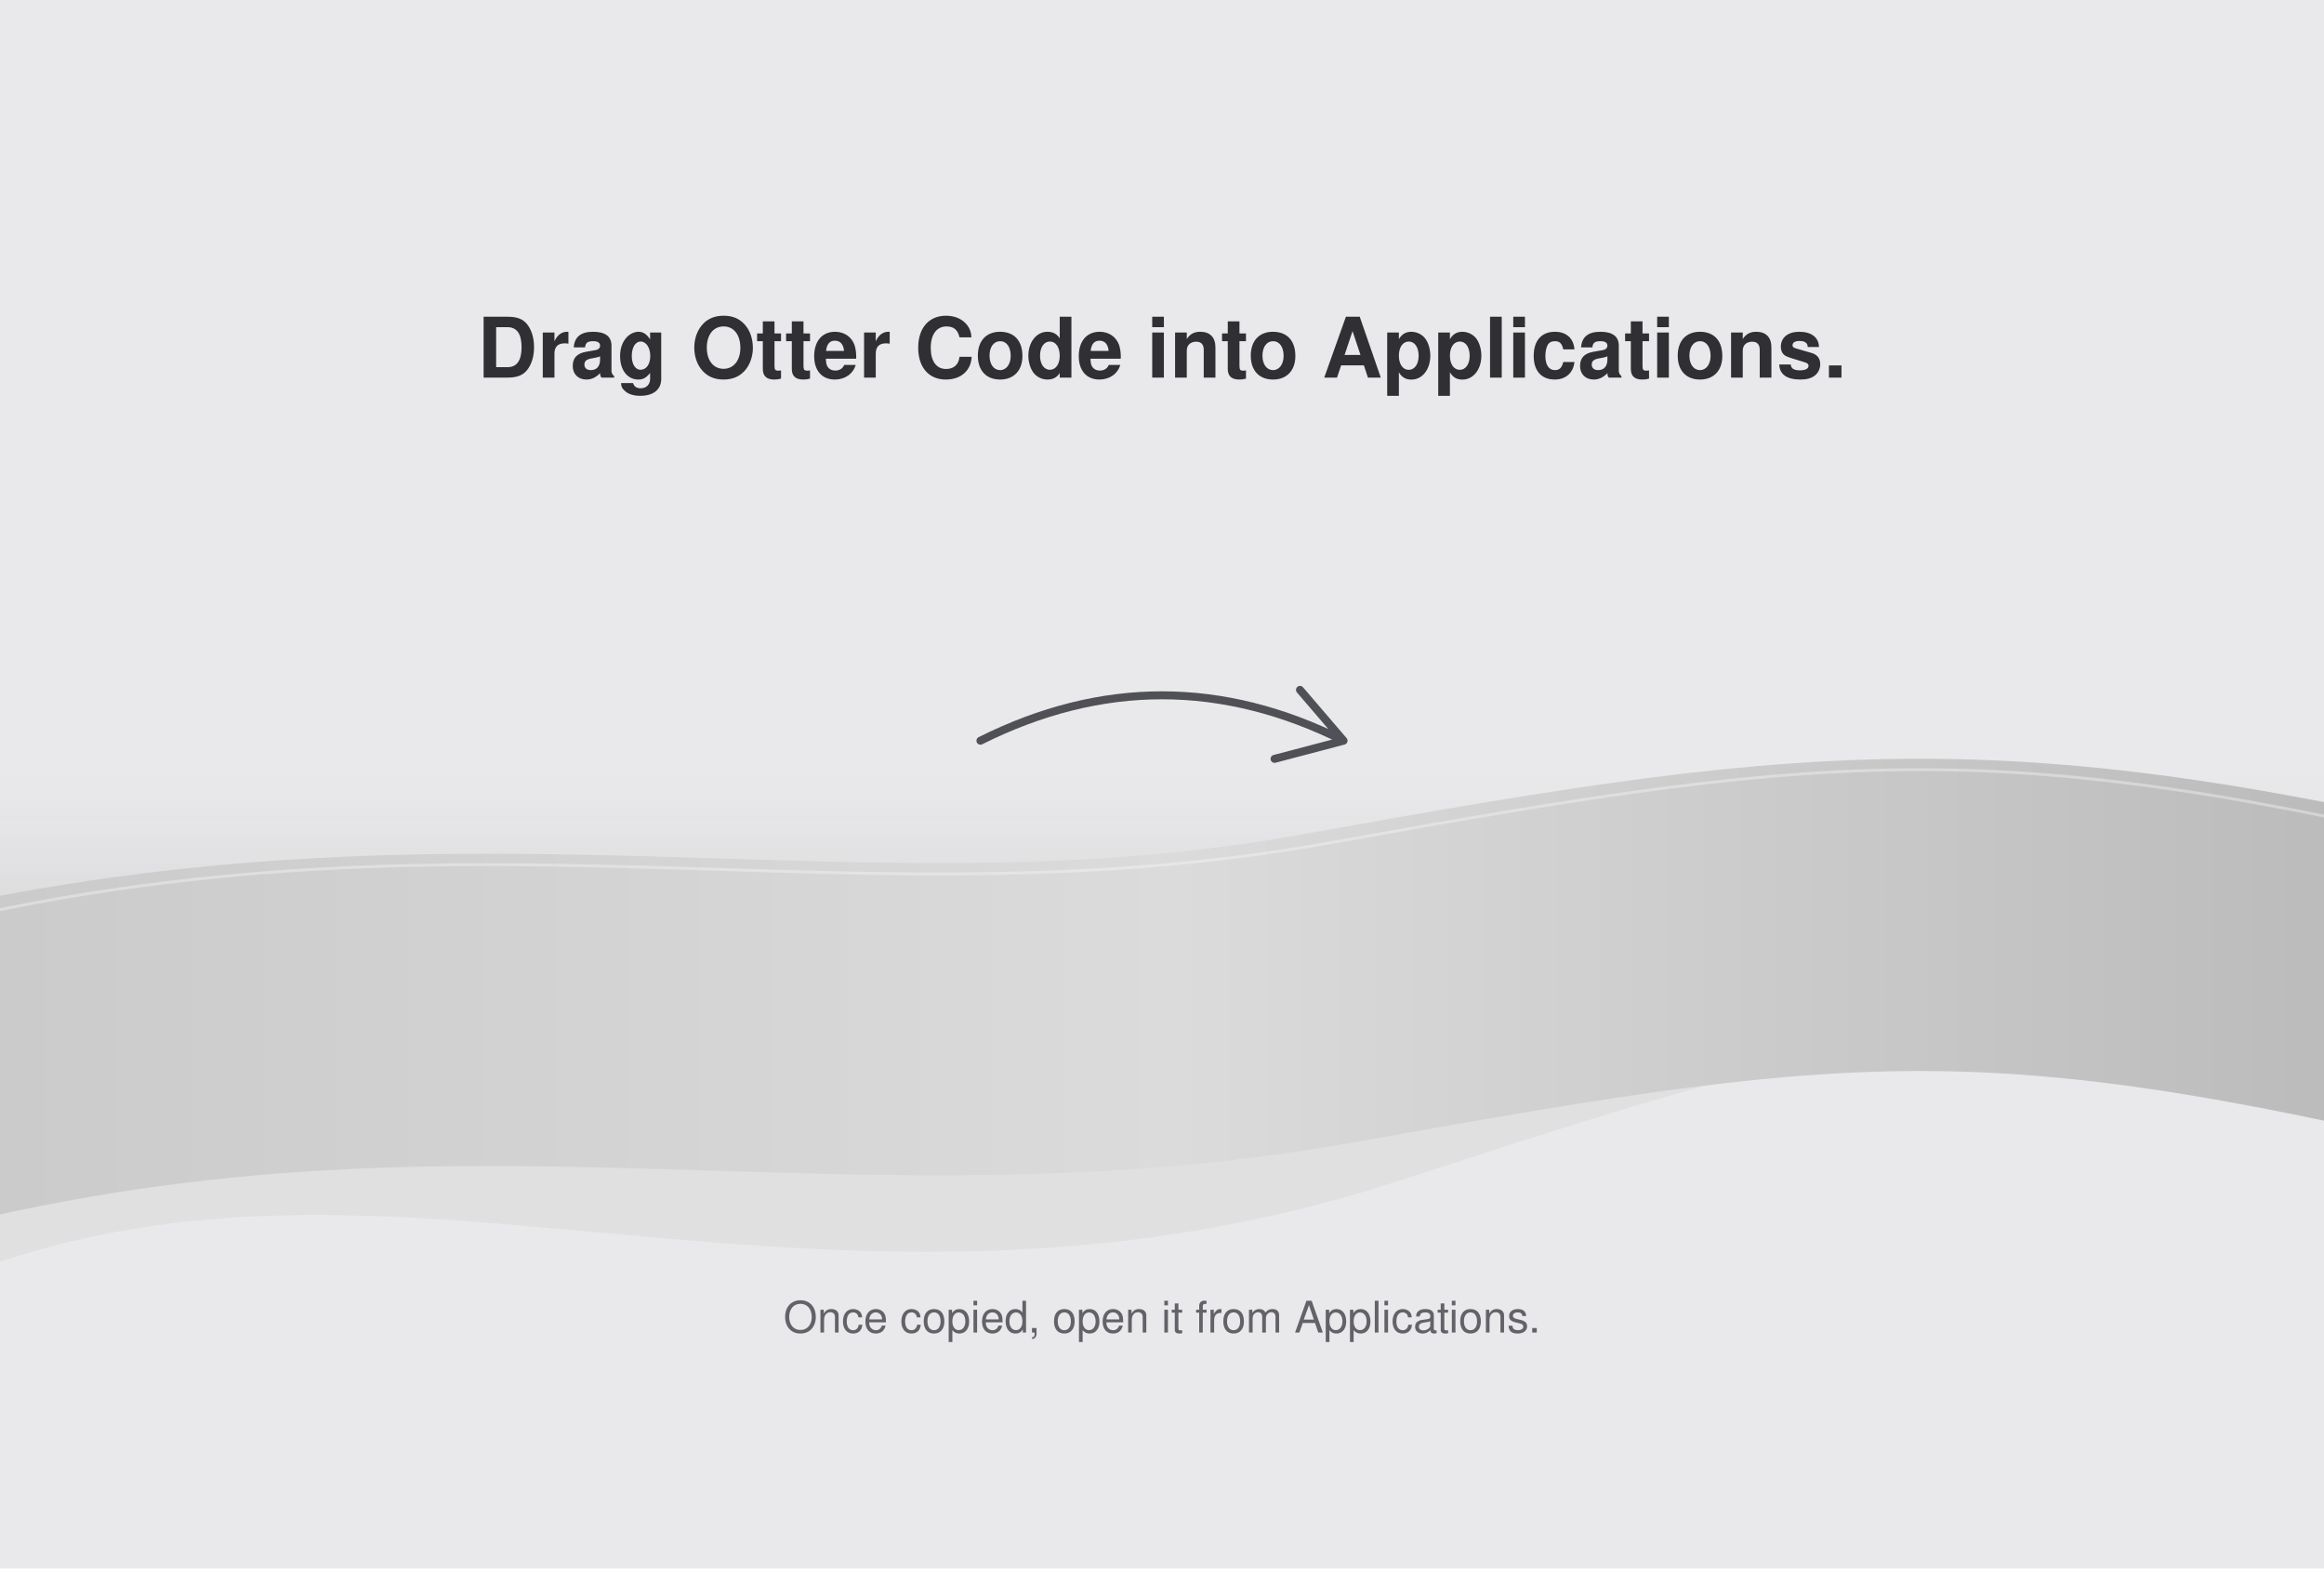
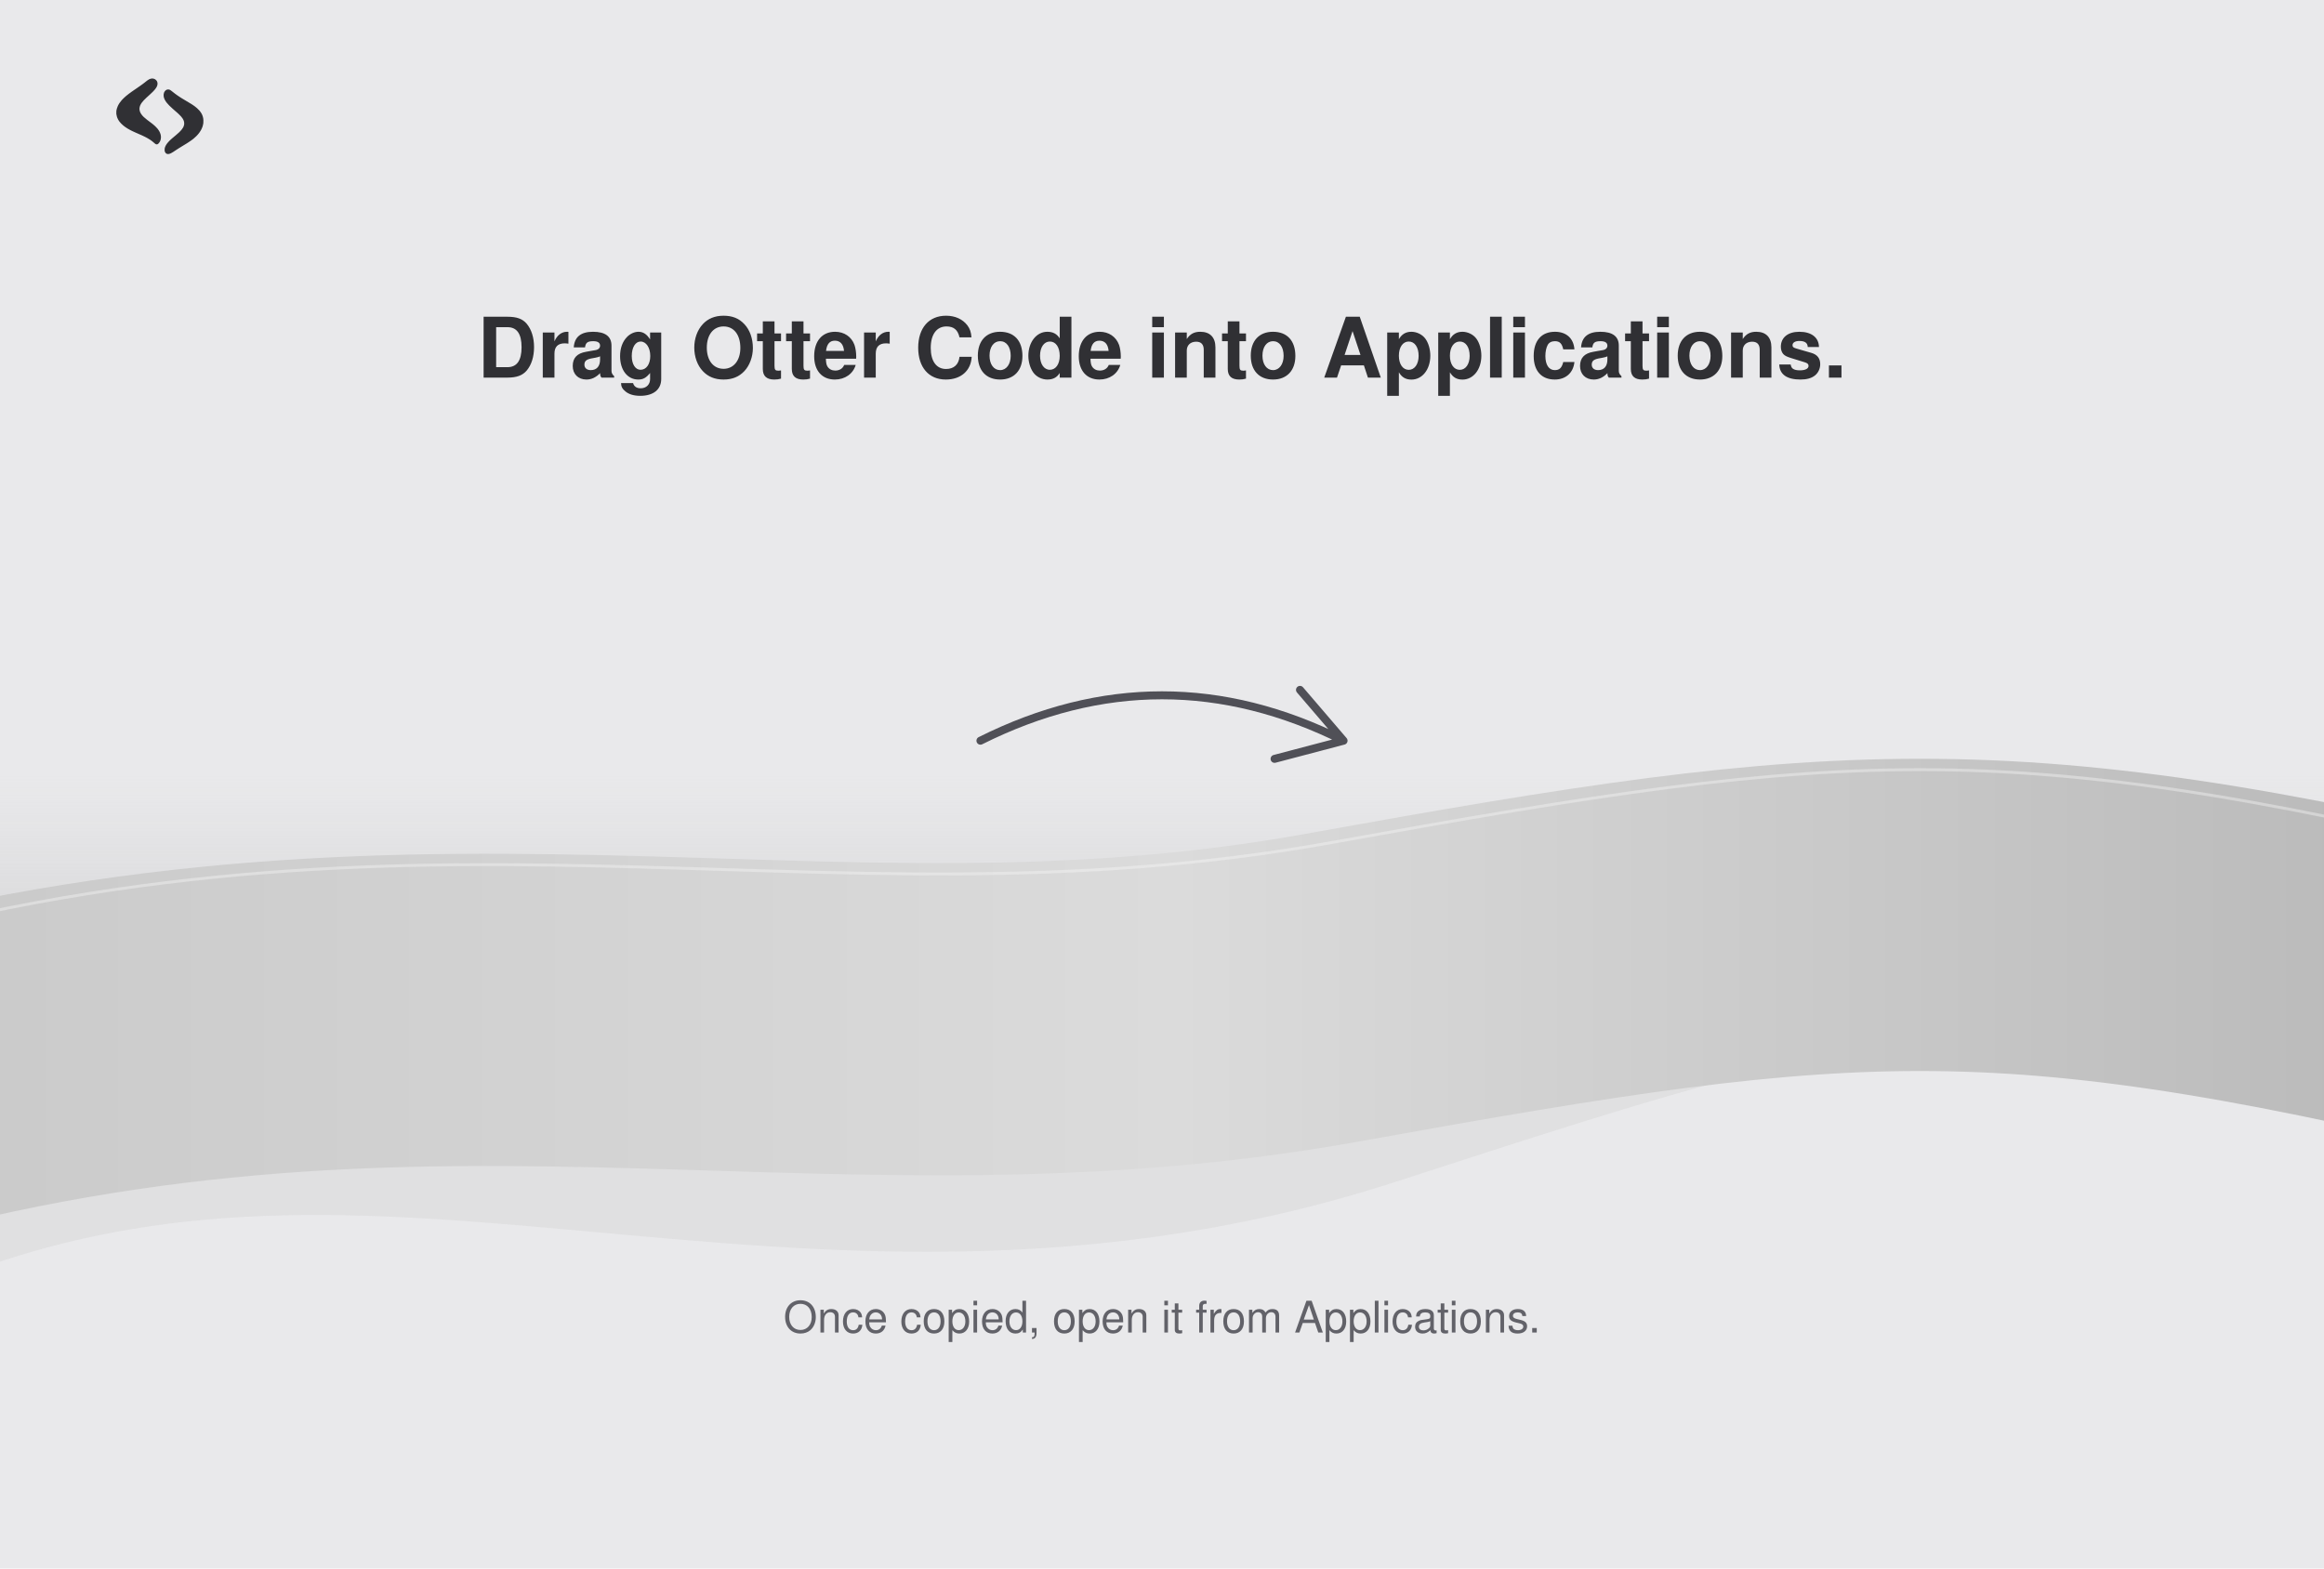
<svg xmlns="http://www.w3.org/2000/svg" width="1280" height="864" viewBox="0 0 640 432">
  <defs>
    <linearGradient id="veil" x1="0" y1="0" x2="0" y2="1">
      <stop stop-color="#B7B7B7" stop-opacity="0" />
      <stop offset=".55" stop-color="#A5A5A5" stop-opacity=".24" />
      <stop offset="1" stop-color="#D1D1D1" stop-opacity=".4" />
    </linearGradient>
    <linearGradient id="silk" x1="0" y1="0" x2="1" y2="0">
      <stop stop-color="#C8C8C8" />
      <stop offset=".5" stop-color="#DBDBDB" />
      <stop offset="1" stop-color="#B5B5B5" />
    </linearGradient>
  </defs>
  <rect width="640" height="432" fill="#E9E9EB" />
  <path d="M-60 293C95 220 214 304 362 256S559 191 707 257" stroke="url(#veil)" stroke-width="146" fill="none" opacity="1" stroke-linecap="round" stroke-linejoin="round" />
  <path d="M-60 306C113 252 223 298 367 272S553 242 707 280" stroke="url(#silk)" stroke-width="86" fill="none" opacity="1" stroke-linecap="round" stroke-linejoin="round" />
  <path d="M-60 266C113 212 223 258 367 232S553 202 707 240" stroke="#F5F5F5" stroke-width="0.8" fill="none" opacity="0.42" stroke-linecap="round" stroke-linejoin="round" />
+   <svg x="32" y="20" width="24" height="24" viewBox="123 127 780 780" fill="#303034">
+     <path fill-rule="evenodd" d="M436.8 180.5 C432.1 181.4 427.5 182.6 423 184.4 C420.5 185.4 418.1 186.8 415.6 188.1 C404.8 193.6 395.6 201.9 386 209.3 C383.5 211.2 381 213.2 378.6 215.2 C377.5 216 376.5 217 375.4 217.7 C371 220.8 367 224.3 362.7 227.3 C356.3 231.9 350 236.6 343.6 241.2 C333.5 248.6 323.2 255.6 312.9 262.7 C307.6 266.3 302.5 270.2 297 273.5 C295.2 274.7 293.5 276.1 291.7 277.3 C289 279.2 286.1 281.1 283.3 282.9 C281.1 284.3 279.1 285.9 276.9 287.3 C276.2 287.7 275.5 288.4 274.8 288.9 C270.9 291.4 267.2 294.4 263.1 296.8 C260.9 298.2 259 300 256.8 301.5 C249.6 306.4 242.7 311.8 235.6 316.9 C234.5 317.7 233.5 318.7 232.4 319.5 C225.5 324.4 219 330.1 212.3 335.5 C206.4 340.2 200.9 345.3 195.4 350.4 C190 355.4 184.7 360.5 179.7 365.9 C177 368.7 174.3 371.4 171.8 374.3 C157.7 390.7 145 408.5 136.5 428.3 C133.7 434.9 130.9 441.5 129.1 448.5 C127.8 453.8 126.2 459 125.3 464.3 C125.2 465.4 125.1 466.5 125 467.5 C124.8 469.3 124.5 471 124.3 472.8 C123.6 479.8 123.6 487 124.1 494 C124.2 495.8 124.5 497.5 124.7 499.3 C125.6 506.1 126.8 512.9 128.9 519.4 C129.5 521.2 129 519.7 129.5 521.5 C129.6 522.3 130 522.9 130.2 523.6 C131 526.2 131.9 528.6 132.8 531.1 C133.2 532.1 133.7 533.2 134.2 534.2 C135.5 537.1 136.8 539.9 138 542.7 C138.7 544.2 139.6 545.5 140.2 546.9 C140.9 548.4 141.9 549.8 142.7 551.2 C144.4 554.1 146.3 556.9 148.2 559.7 C149.4 561.4 150.6 563.2 151.8 564.9 C152.5 566.1 153.5 567 154.3 568.1 C158.3 573.4 162.7 578.2 167.3 582.9 C190.4 606.6 218.1 625 247.3 640.3 C252.5 643 257.8 645.7 263.1 648.3 C265.6 649.5 268 651 270.6 652 C272.7 652.9 274.8 653.8 276.9 654.8 C279 655.7 281.2 656.7 283.3 657.7 C284.3 658.3 285.4 658.9 286.4 659.3 C289 660.3 291.4 661.6 293.9 662.6 C296.7 663.8 299.5 665 302.3 666.3 C303.4 666.8 304.4 667.4 305.5 667.8 C308.3 669 311.2 670.2 314 671.4 C316.5 672.4 318.9 673.5 321.4 674.6 C321.8 674.8 322.1 675.1 322.4 675.2 C331.1 678.5 339.4 682.7 347.9 686.3 C351.1 687.7 354.2 689.2 357.4 690.6 C358.5 691.1 359.5 691.8 360.6 692.2 C362 692.8 363.4 693.6 364.8 694.2 C369.1 696 373.3 698.1 377.5 700.1 C379.3 701 381 702.1 382.8 702.9 C387.1 705 391.3 707.3 395.5 709.5 C396.6 710.1 397.6 710.8 398.7 711.4 C400.8 712.5 402.9 713.7 405 714.9 C405.4 715.1 405.7 715.4 406.1 715.6 C410.8 718 415.3 720.9 419.7 723.8 C422.9 725.9 426.1 728 429.4 730 C430.1 730.4 430.8 731 431.5 731.5 C434.8 733.6 437.9 736 441.1 738.3 C442.1 739.1 443.1 740.1 444.2 740.8 C445.7 741.9 447 743.1 448.5 744.2 C453.1 747.9 457.5 751.8 462 755.6 C466 758.9 469.5 762.8 473.9 765.6 C477.3 767.7 481.4 769.3 485.5 769.4 C490.8 769.6 495.4 767.1 499.3 763.8 C502.8 760.7 505.7 757.2 508.4 753.4 C510.4 750.7 512.2 748 513.7 745 C514.2 743.9 514.9 742.9 515.4 741.8 C516.8 738.3 518.4 734.8 519.6 731.2 C520.3 729.1 520.7 727 521.2 724.8 C521.5 723.9 521.6 723.7 521.8 722.7 C522 721.7 522 720.6 522.2 719.6 C523.2 714.7 523.8 709.7 523.7 704.7 C523.7 700.9 523.3 696.9 522.8 693.1 C522.7 692 522.4 691 522.2 689.9 C521.7 687.1 521.4 684.2 520.7 681.4 C520 678.6 518.9 675.7 518 673 C516.9 669.7 515.7 666.6 514.4 663.4 C514 662.3 513.2 661.3 512.8 660.3 C511.7 657.7 510.4 655.3 509.2 652.8 C508.1 650.6 506.6 648.6 505.4 646.5 C502.4 641.3 498.6 636.6 495.1 631.7 C494.1 630.2 492.7 628.9 491.5 627.4 C485.8 620.4 479.5 613.7 472.8 607.5 C467 602 461.1 596.7 454.8 591.7 C448.8 587 443 581.9 436.8 577.4 C432.2 574.1 427.7 570.5 423 567.3 C420.5 565.5 418.2 563.4 415.6 561.6 C409.8 557.5 404.3 553.1 398.7 548.8 C388.4 541 378.6 532.5 369 523.8 C364.9 520 361.2 515.7 357.4 511.6 C353.6 507.5 350.2 502.9 347.2 498.2 C344.5 494.1 341.7 490 339.7 485.5 C338.6 483.1 337.5 480.6 336.5 478.1 C336.4 477.7 336.1 477.4 336 477.1 C335.4 475.4 336 476.6 335.4 474.9 C335 474.1 335.2 475 334.9 473.9 C333.4 469.1 332.2 464.1 331.7 459.1 C331.5 457.3 331.5 455.5 331.4 453.8 C331.3 449.9 331.2 445.9 331.8 442.1 C332.6 436.3 334 430.7 335.9 425.2 C336.7 423 337.8 420.9 338.7 418.8 C340.2 415.6 341.8 412.4 343.4 409.3 C344.7 406.7 346.6 404.3 348.1 401.9 C349.7 399.3 351.5 396.9 353.3 394.5 C358.1 387.7 363.7 381.6 369.3 375.4 C376.6 367.4 384.4 360 392.3 352.6 C402.8 342.8 413.5 333.3 424.1 323.6 C432.9 315.6 441.7 307.6 450 299.2 C456.1 293 462.2 286.7 467.7 280.1 C468.6 279.1 469.3 278 470.2 276.9 C472.5 274.2 474.6 271.3 476.6 268.4 C478.4 266 480.1 263.6 481.6 261 C482.8 258.9 484.1 256.9 485.1 254.7 C485.3 254.3 485.6 254 485.8 253.6 C486.7 251.5 487.6 249.4 488.4 247.3 C488.5 247 488.8 246.5 488.9 246.2 C489.7 244 488.8 246.2 489.6 244.1 C490.1 242.7 490.7 241.3 491.1 239.9 C491.9 236.4 492.4 232.8 492.7 229.3 C492.8 227.5 493 225.7 493 224 C492.9 220.8 492.4 217.5 491.5 214.4 C491.3 213.7 491.2 213 491 212.3 C490.6 210.9 489.9 209.5 489.4 208.1 C488.7 206.3 487.9 204.5 487 202.8 C486 200.9 484.5 199.2 483.2 197.5 C480.4 194.2 477.4 191.1 473.9 188.6 C463.2 181.2 449.6 178.1 436.8 180.5 Z M582.9 278 C579.6 278.5 576.5 279.4 573.4 280.7 C571.1 281.7 569 283.2 567.1 284.7 C563 288 559.4 291.5 556.6 296 C556.2 296.7 555.6 297.4 555.2 298.1 C553.9 300.6 552.6 302.9 551.5 305.5 C551.3 305.9 551.1 306.2 550.9 306.6 C547 317.3 546.1 329.1 547.9 340.5 C548.1 342.2 548.6 344 549 345.7 C549.1 346.5 549.5 347.1 549.6 347.9 C550.1 349.6 550.5 351.4 551 353.2 C551 353.3 551.5 354.2 551.5 354.2 C551.8 355.1 551.8 355.4 552.1 356.3 C552.2 356.7 552.5 357 552.6 357.4 C553.4 359.5 554.2 361.6 555.1 363.7 C555.9 365.9 555.1 363.6 555.6 364.8 C556.6 366.9 557.6 369 558.6 371.2 C560.3 374.9 562.8 378.2 564.8 381.7 C565.2 382.5 565.8 383.1 566.2 383.9 C568.4 387.6 571.1 391 573.7 394.5 C580.9 403.8 588.9 412.5 597.1 420.9 C607.1 431.2 617.8 440.7 628.5 450.3 C635.9 456.8 643.2 463.5 650.7 469.9 C656.8 475 662.7 480.3 668.7 485.4 C672.8 488.8 676.5 492.6 680.4 496.2 C686.2 501.6 692 507.1 697.3 513.1 C699.9 515.9 702.6 518.6 705.1 521.5 C708.2 525.3 711.3 529.2 714 533.2 C714.6 533.9 715.2 534.6 715.7 535.3 C716.9 537 718 538.8 719.1 540.6 C719.3 541 719.7 541.3 719.9 541.7 C721.5 544.8 723.2 547.9 724.7 551.2 C725.1 552.2 725.8 553.3 726.2 554.4 C726.7 555.7 727.2 557.2 727.6 558.6 C727.9 559.3 728.3 560 728.5 560.7 C729.3 563.5 730 566.3 730.5 569.2 C730.8 570.6 730.8 572 731.1 573.4 C731.8 578.3 732 583.3 731.5 588.2 C731.3 591.1 730.5 593.9 729.9 596.7 C729.2 599.9 728.3 603.1 727.2 606.2 C726.1 609.5 724.5 612.7 723 615.8 C721.9 618 720.4 620 719.2 622.1 C716.6 627 713.2 631.5 709.7 635.9 C702.1 645.6 693.6 654.5 684.6 662.9 C665.9 680.4 646 696.5 626.4 712.9 C621.7 716.8 617.2 721.1 612.6 725.1 C607.6 729.4 602.9 734 598.2 738.6 C591.8 745 585.8 751.6 580.3 758.7 C576.9 763.2 573.8 767.7 570.8 772.5 C569.4 774.6 568.1 776.7 567 778.9 C566 781 564.7 783 563.8 785.2 C563.2 786.6 562.6 788 562.1 789.4 C561.8 790 561.7 790 561.5 790.5 C561 791.9 560.6 793.3 560.1 794.7 C559.6 796.5 558.8 798.2 558.3 800 C557.9 801.9 558.4 800.2 557.9 802.2 C557.6 803.1 557.5 803.3 557.3 804.3 C555.3 816.4 555.1 829.3 561.2 840.3 C563.6 844.4 566.3 847.9 570.2 850.7 C570.9 851.2 571.6 851.7 572.4 852.1 C574.8 853.3 577.1 854.3 579.8 854.9 C583.9 856 588.2 856 592.5 855.5 C600 854.7 607 851.5 613.7 848.3 C620.3 845.1 626.5 841.3 632.7 837.4 C635.6 835.6 638.3 833.5 641.2 831.7 C646.5 828.3 651.7 824.7 657 821.2 C664.4 816.3 671.7 811.3 679.3 806.7 C683.2 804.3 687 801.7 691 799.4 C694.5 797.3 698 795 701.6 793 C704.8 791.2 707.8 788.8 711.1 787 C714.3 785.2 717.4 783.2 720.6 781.4 C722 780.5 723.4 779.5 724.8 778.7 C726.7 777.7 728.3 776.4 730.1 775.4 C731.9 774.5 733.6 773.2 735.4 772.3 C737.3 771.3 739 770.1 740.7 769 C745.4 766.3 749.8 763.3 754.5 760.6 C758.5 758.3 762.2 755.5 766.1 753.1 C774.5 748 782.4 742.3 790.5 736.8 C791.2 736.3 791.9 735.7 792.6 735.2 C797.3 731.9 801.8 728.5 806.4 725.1 C809.6 722.7 812.7 720 815.9 717.6 C817.8 716.2 819.4 714.4 821.2 712.9 C827.6 707.7 833.6 702 839.5 696.3 C848 688 855.7 679.1 863.1 669.8 C865.8 666.3 868.4 662.8 870.8 659.2 C874 654.3 877.4 649.5 880.2 644.4 C880.9 642.9 881.9 641.6 882.6 640.1 C885 635.2 887.5 630.3 889.7 625.3 C891.9 620.5 894 615.5 895.6 610.5 C896.5 607.3 897.3 604.1 898.3 601 C899.7 596.4 900.5 591.8 901.4 587.2 C902.1 583.7 902.7 580.1 903 576.6 C903.8 568.1 903.9 559.7 903.4 551.2 C902.7 540.1 901 528.9 897.5 518.4 C895.9 513.7 894.1 509.2 892.3 504.6 C891.9 503.5 891.2 502.5 890.7 501.4 C889.6 498.9 888.3 496.5 887.1 494 C886.4 492.5 885.2 491.2 884.5 489.8 C882.8 486.8 880.9 484.1 879 481.3 C876.5 477.6 873.9 474.1 871.2 470.7 C869.7 468.9 868.1 467.2 866.6 465.4 C860.5 458.2 853.7 451.6 846.6 445.4 C840.8 440.3 834.9 435.4 828.6 430.8 C826.5 429.2 824.5 427.4 822.3 425.9 C817.4 422.5 812.5 418.9 807.4 415.8 C804.6 414 801.9 411.9 799 410.1 C796.5 408.6 794 407.1 791.6 405.6 C777.7 396.7 763.3 388.7 749.2 380.2 C745.3 377.8 741.6 375.2 737.6 373.1 C736.1 372.3 734.7 371.5 733.3 370.7 C731.2 369.3 729.1 367.9 727 366.7 C723.8 365 720.5 363.1 717.4 361.1 C717.1 360.9 716.8 360.5 716.4 360.3 C714.9 359.6 713.5 358.7 712.1 357.9 C710.4 356.8 708.6 355.6 706.8 354.5 C706.1 354.1 705.5 353.5 704.7 353.1 C700.4 350.6 696.2 347.9 692 345.2 C690.6 344.2 689.2 343.2 687.8 342.2 C685.3 340.6 682.9 339 680.4 337.4 C679.3 336.7 678.3 335.8 677.2 335.1 C674.7 333.6 672.2 331.8 669.8 330.2 C667.3 328.5 664.9 326.7 662.4 325 C661.6 324.4 661 323.8 660.3 323.3 C656.3 320.6 652.5 317.6 648.6 314.8 C639.1 308 630.2 300.5 621.1 293.2 C617.3 290.2 613.6 287 609.4 284.6 C607.3 283.3 605.3 281.9 603.1 280.9 C601 280.1 598.9 279.2 596.7 278.7 C595.7 278.4 594.6 278.4 593.5 278.2 C590 277.5 586.5 277.3 582.9 278 Z" />
+   </svg>
  <text x="320" y="104" fill="#303034" font-family="Helvetica" font-size="23" font-weight="700" text-anchor="middle">Drag Otter Code into Applications.</text>
  <path d="M270 204Q320 179 370 204M358 190L370 204L351 209" stroke="#505057" stroke-width="2.2" fill="none" opacity="1" stroke-linecap="round" stroke-linejoin="round" />
  <text x="320" y="367" fill="#626269" font-family="Helvetica" font-size="12" font-weight="400" text-anchor="middle">Once copied, open it from Applications.</text>
</svg>
